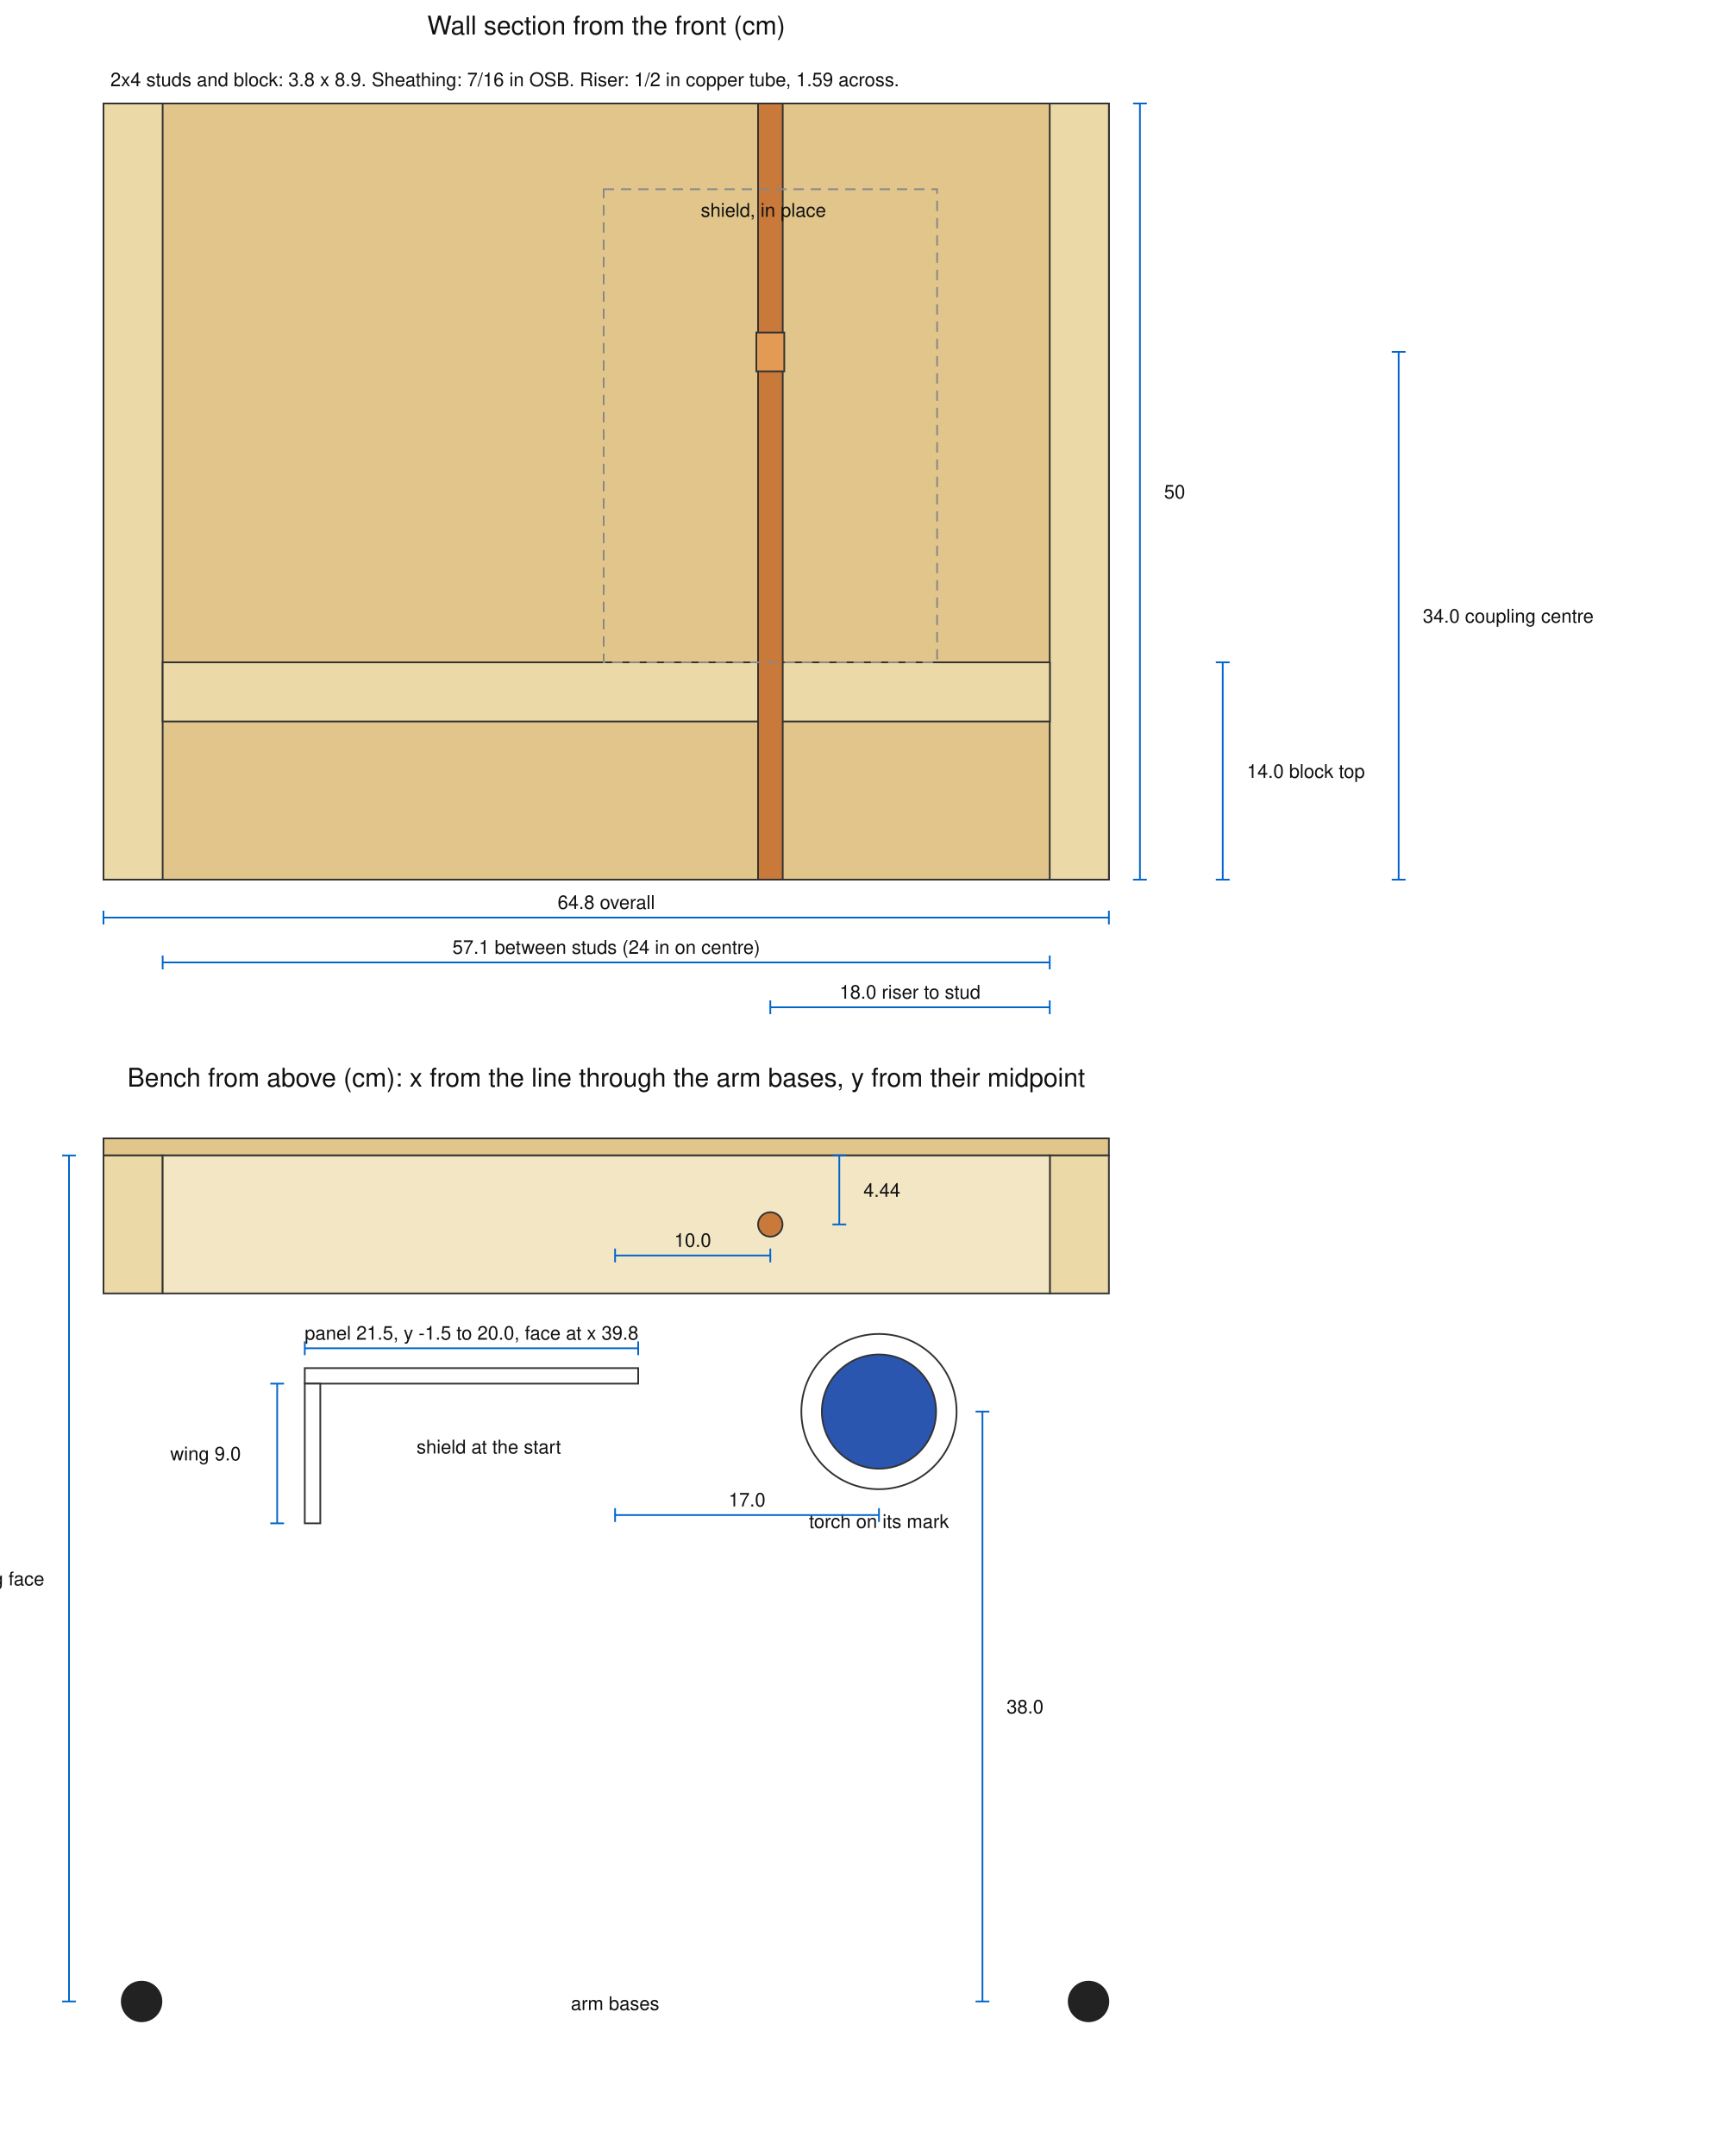
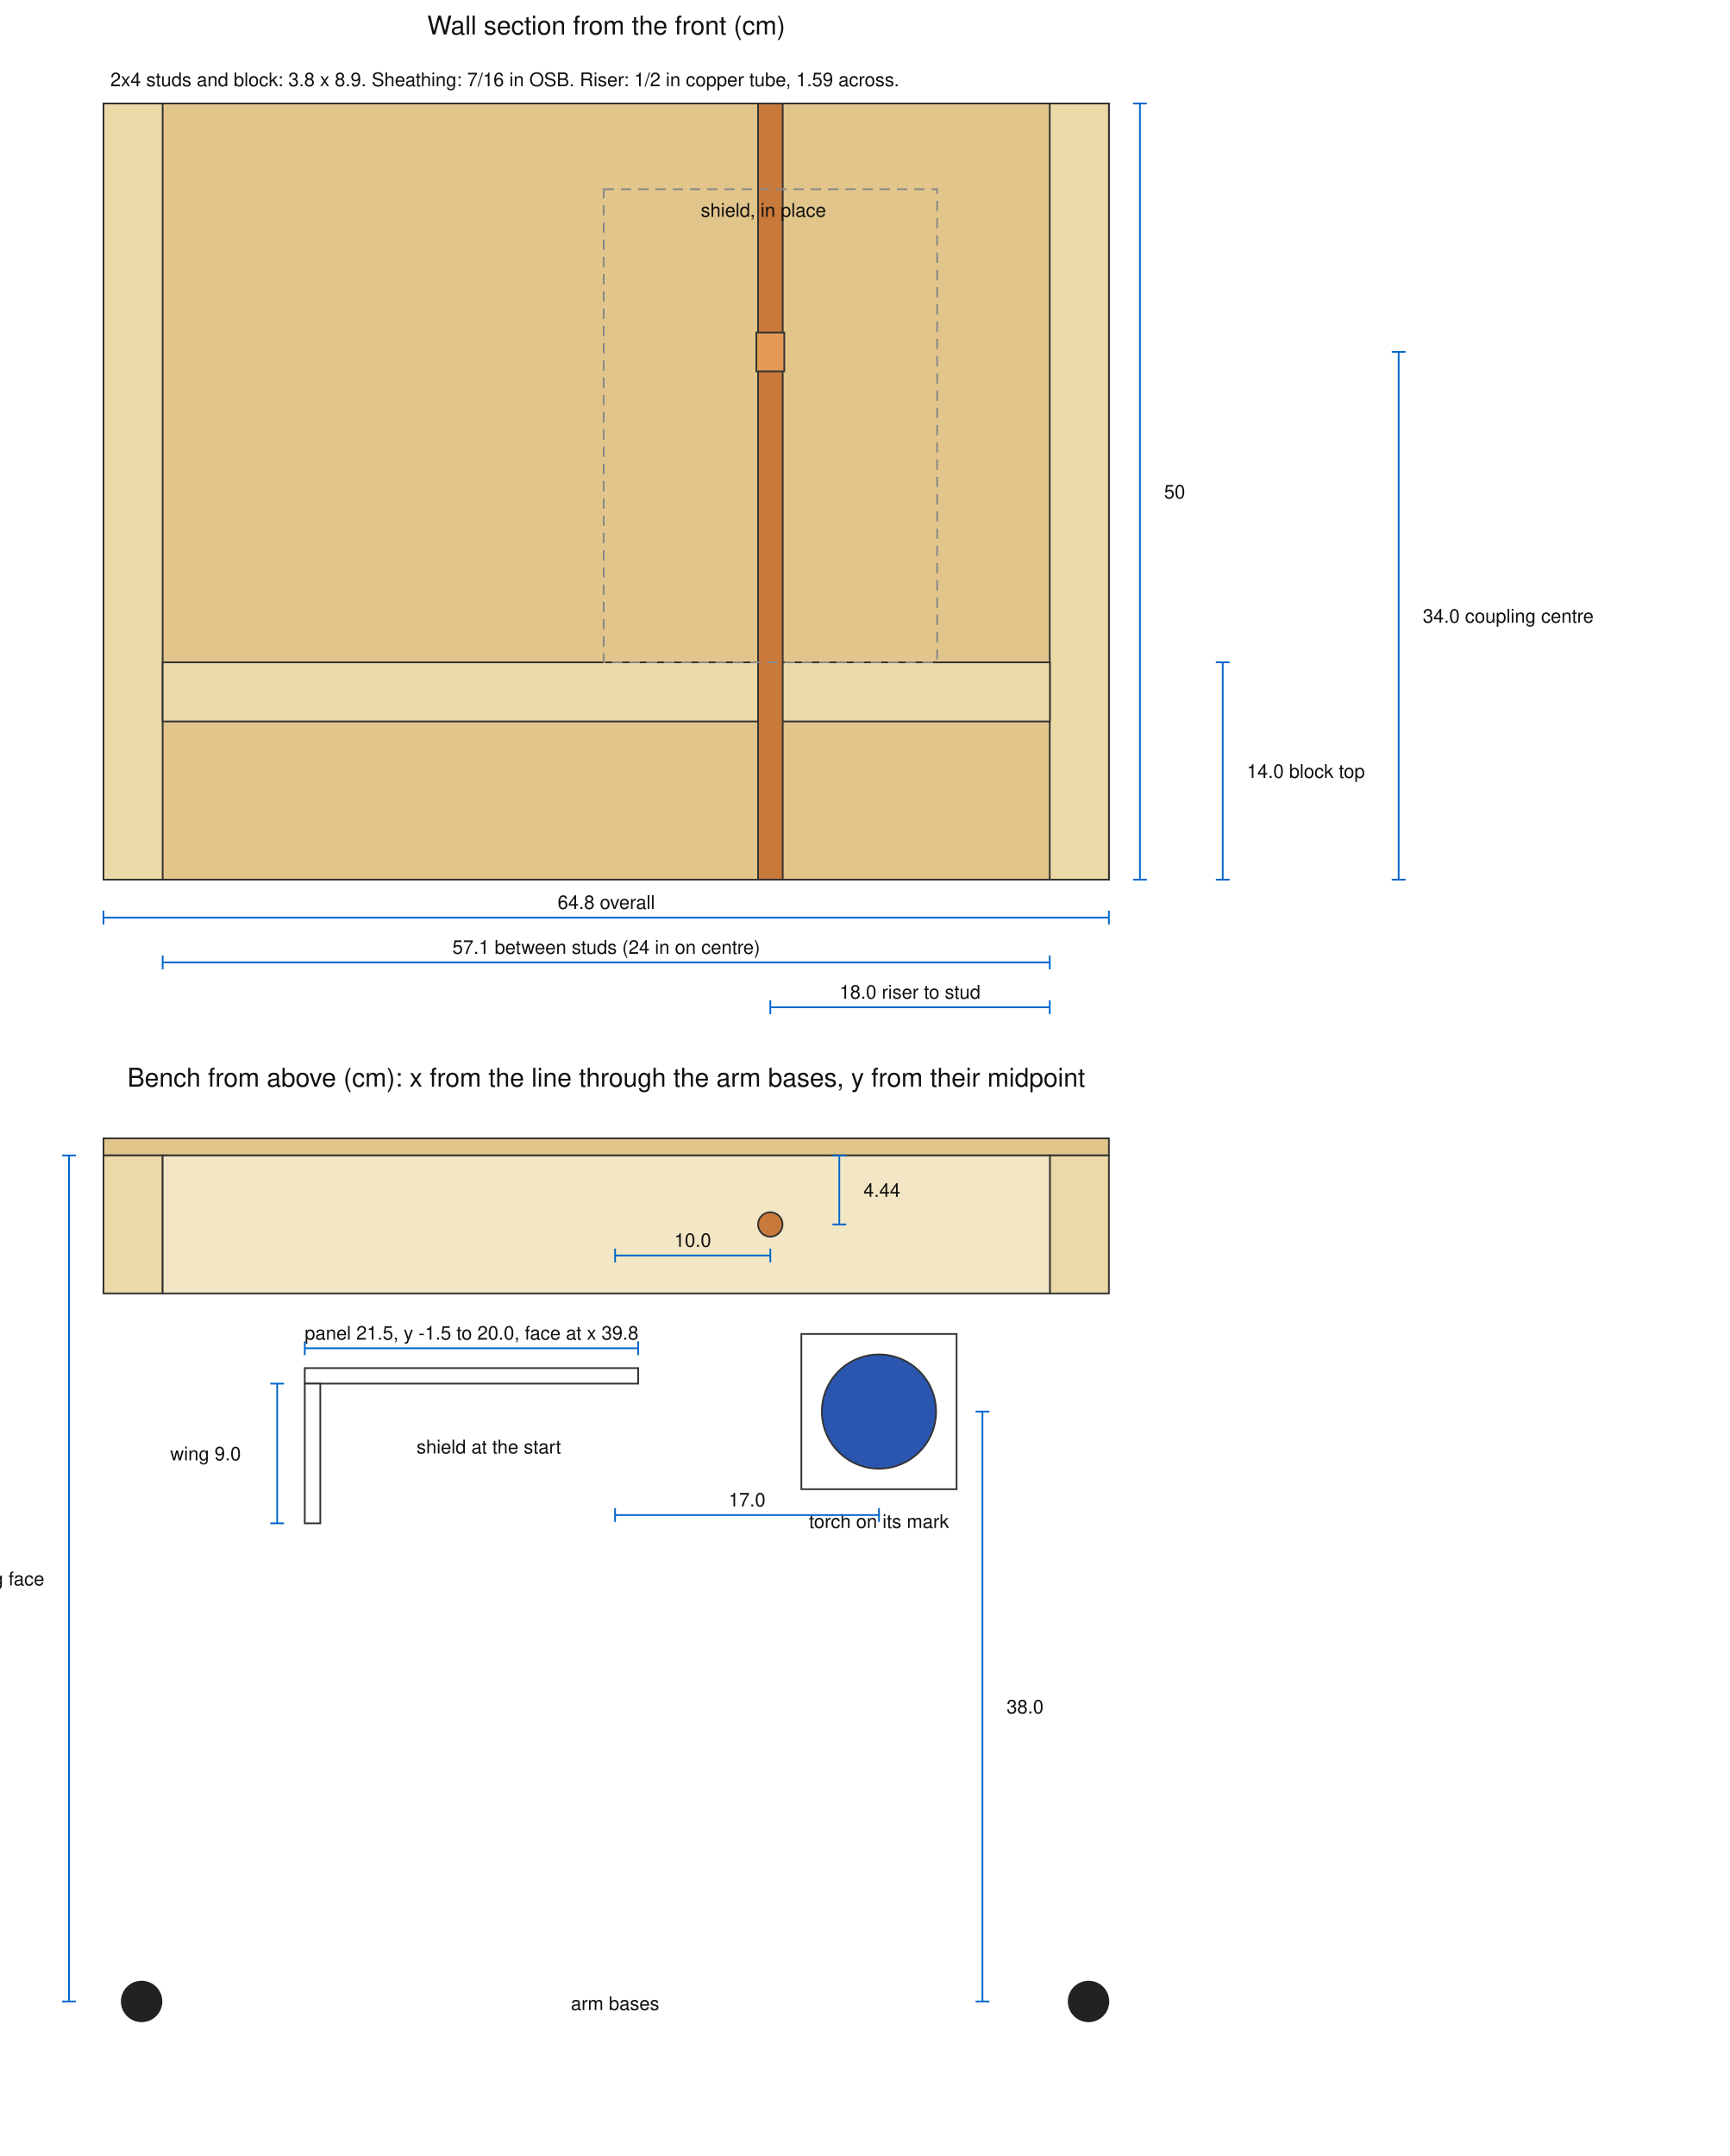
<svg xmlns="http://www.w3.org/2000/svg" width="1003" height="1250" viewBox="0 0 1003 1250">
  <rect width="100%" height="100%" fill="#fff" />
  <text x="351.5" y="20.0" font-family="Helvetica, Arial, sans-serif" font-size="15" text-anchor="middle" fill="#111">Wall section from the front (cm)</text>
  <rect x="60.0" y="60.0" width="582.9" height="450.0" fill="#e2c58a" stroke="#333" stroke-width="1" />
  <rect x="60.0" y="60.0" width="34.3" height="450.0" fill="#ecd9a8" stroke="#333" stroke-width="1" />
  <rect x="608.6" y="60.0" width="34.3" height="450.0" fill="#ecd9a8" stroke="#333" stroke-width="1" />
  <rect x="94.3" y="384.0" width="514.4" height="34.3" fill="#ecd9a8" stroke="#333" stroke-width="1" />
  <rect x="439.5" y="60.0" width="14.3" height="450.0" fill="#c9793a" stroke="#333" stroke-width="1" />
  <rect x="438.5" y="192.8" width="16.2" height="22.5" fill="#e39a55" stroke="#333" stroke-width="1" />
  <rect x="350.0" y="109.7" width="193.3" height="274.3" fill="none" stroke="#888" stroke-width="1" stroke-dasharray="6 4" />
  <text x="442.6" y="125.7" font-family="Helvetica, Arial, sans-serif" font-size="11" text-anchor="middle" fill="#111">shield, in place</text>
  <line x1="60.0" y1="532.0" x2="642.9" y2="532.0" stroke="#06c" />
  <line x1="60.0" y1="528.0" x2="60.0" y2="536.0" stroke="#06c" />
  <line x1="642.9" y1="528.0" x2="642.9" y2="536.0" stroke="#06c" />
  <text x="351.5" y="527.0" font-family="Helvetica, Arial, sans-serif" font-size="11" text-anchor="middle" fill="#111">64.8 overall</text>
  <line x1="94.3" y1="558.0" x2="608.6" y2="558.0" stroke="#06c" />
  <line x1="94.3" y1="554.0" x2="94.3" y2="562.0" stroke="#06c" />
  <line x1="608.6" y1="554.0" x2="608.6" y2="562.0" stroke="#06c" />
  <text x="351.5" y="553.0" font-family="Helvetica, Arial, sans-serif" font-size="11" text-anchor="middle" fill="#111">57.1 between studs (24 in on centre)</text>
  <line x1="446.6" y1="584.0" x2="608.6" y2="584.0" stroke="#06c" />
  <line x1="446.6" y1="580.0" x2="446.6" y2="588.0" stroke="#06c" />
  <line x1="608.6" y1="580.0" x2="608.6" y2="588.0" stroke="#06c" />
  <text x="527.6" y="579.0" font-family="Helvetica, Arial, sans-serif" font-size="11" text-anchor="middle" fill="#111">18.0 riser to stud</text>
  <line x1="660.9" y1="510.0" x2="660.9" y2="60.0" stroke="#06c" />
  <line x1="656.9" y1="510.0" x2="664.9" y2="510.0" stroke="#06c" />
  <line x1="656.9" y1="60.0" x2="664.9" y2="60.0" stroke="#06c" />
  <text x="674.9" y="289.0" font-family="Helvetica, Arial, sans-serif" font-size="11" text-anchor="start" fill="#111">50</text>
  <line x1="708.9" y1="510.0" x2="708.9" y2="384.0" stroke="#06c" />
  <line x1="704.9" y1="510.0" x2="712.9" y2="510.0" stroke="#06c" />
  <line x1="704.9" y1="384.0" x2="712.9" y2="384.0" stroke="#06c" />
  <text x="722.9" y="451.0" font-family="Helvetica, Arial, sans-serif" font-size="11" text-anchor="start" fill="#111">14.0 block top</text>
  <line x1="810.9" y1="510.0" x2="810.9" y2="204.0" stroke="#06c" />
  <line x1="806.9" y1="510.0" x2="814.9" y2="510.0" stroke="#06c" />
  <line x1="806.9" y1="204.0" x2="814.9" y2="204.0" stroke="#06c" />
  <text x="824.9" y="361.0" font-family="Helvetica, Arial, sans-serif" font-size="11" text-anchor="start" fill="#111">34.0 coupling centre</text>
  <text x="64.0" y="50.0" font-family="Helvetica, Arial, sans-serif" font-size="11" text-anchor="start" fill="#111">2x4 studs and block: 3.8 x 8.9. Sheathing: 7/16 in OSB. Riser: 1/2 in copper tube, 1.59 across.</text>
  <text x="351.5" y="630.0" font-family="Helvetica, Arial, sans-serif" font-size="15" text-anchor="middle" fill="#111">Bench from above (cm): x from the line through the arm bases, y from their midpoint</text>
  <rect x="60.0" y="660.0" width="582.9" height="9.9" fill="#e2c58a" stroke="#333" stroke-width="1" />
  <rect x="60.0" y="669.9" width="34.3" height="80.0" fill="#ecd9a8" stroke="#333" stroke-width="1" />
  <rect x="608.6" y="669.9" width="34.3" height="80.0" fill="#ecd9a8" stroke="#333" stroke-width="1" />
  <rect x="94.3" y="669.9" width="514.4" height="80.0" fill="#f3e6c4" stroke="#333" stroke-width="1" />
  <circle cx="446.6" cy="709.9" r="7.1" fill="#c9793a" stroke="#333" />
  <rect x="176.7" y="793.2" width="193.3" height="9.0" fill="#fff" stroke="#333" stroke-width="1" />
  <rect x="176.7" y="802.2" width="9.0" height="81.0" fill="#fff" stroke="#333" stroke-width="1" />
  <text x="283.4" y="842.7" font-family="Helvetica, Arial, sans-serif" font-size="11" text-anchor="middle" fill="#111">shield at the start</text>
-   <circle cx="509.6" cy="818.4" r="45.0" fill="#fff" stroke="#333" />
+   <rect x="464.6" y="773.4" width="90.0" height="90.0" fill="#fff" stroke="#333" stroke-width="1" />
  <circle cx="509.6" cy="818.4" r="33.1" fill="#2a56b0" stroke="#333" />
  <text x="509.6" y="885.9" font-family="Helvetica, Arial, sans-serif" font-size="11" text-anchor="middle" fill="#111">torch on its mark</text>
  <circle cx="82.1" cy="1160.4" r="12" fill="#222" />
  <circle cx="631.1" cy="1160.4" r="12" fill="#222" />
  <text x="356.6" y="1165.4" font-family="Helvetica, Arial, sans-serif" font-size="11" text-anchor="middle" fill="#111">arm bases</text>
  <line x1="40.0" y1="1160.4" x2="40.0" y2="669.9" stroke="#06c" />
  <line x1="36.0" y1="1160.4" x2="44.0" y2="1160.4" stroke="#06c" />
  <line x1="36.0" y1="669.9" x2="44.0" y2="669.9" stroke="#06c" />
  <text x="-70.0" y="919.2" font-family="Helvetica, Arial, sans-serif" font-size="11" text-anchor="start" fill="#111">54.5 sheathing face</text>
  <line x1="486.6" y1="709.9" x2="486.6" y2="669.9" stroke="#06c" />
  <line x1="482.6" y1="709.9" x2="490.6" y2="709.9" stroke="#06c" />
  <line x1="482.6" y1="669.9" x2="490.6" y2="669.9" stroke="#06c" />
  <text x="500.6" y="693.9" font-family="Helvetica, Arial, sans-serif" font-size="11" text-anchor="start" fill="#111">4.44</text>
  <line x1="569.6" y1="1160.4" x2="569.6" y2="818.4" stroke="#06c" />
  <line x1="565.6" y1="1160.4" x2="573.6" y2="1160.4" stroke="#06c" />
  <line x1="565.6" y1="818.4" x2="573.6" y2="818.4" stroke="#06c" />
  <text x="583.6" y="993.4" font-family="Helvetica, Arial, sans-serif" font-size="11" text-anchor="start" fill="#111">38.0</text>
  <line x1="356.6" y1="727.9" x2="446.6" y2="727.9" stroke="#06c" />
  <line x1="356.6" y1="723.9" x2="356.6" y2="731.9" stroke="#06c" />
  <line x1="446.6" y1="723.9" x2="446.6" y2="731.9" stroke="#06c" />
  <text x="401.6" y="722.9" font-family="Helvetica, Arial, sans-serif" font-size="11" text-anchor="middle" fill="#111">10.0</text>
  <line x1="356.6" y1="878.4" x2="509.6" y2="878.4" stroke="#06c" />
  <line x1="356.6" y1="874.4" x2="356.6" y2="882.4" stroke="#06c" />
  <line x1="509.6" y1="874.4" x2="509.6" y2="882.4" stroke="#06c" />
  <text x="433.1" y="873.4" font-family="Helvetica, Arial, sans-serif" font-size="11" text-anchor="middle" fill="#111">17.0</text>
  <line x1="176.7" y1="781.7" x2="370.0" y2="781.7" stroke="#06c" />
  <line x1="176.7" y1="777.7" x2="176.7" y2="785.7" stroke="#06c" />
  <line x1="370.0" y1="777.7" x2="370.0" y2="785.7" stroke="#06c" />
  <text x="273.4" y="776.7" font-family="Helvetica, Arial, sans-serif" font-size="11" text-anchor="middle" fill="#111">panel 21.5, y -1.5 to 20.0, face at x 39.8</text>
  <line x1="160.7" y1="802.2" x2="160.7" y2="883.2" stroke="#06c" />
  <line x1="156.7" y1="802.2" x2="164.7" y2="802.2" stroke="#06c" />
  <line x1="156.7" y1="883.2" x2="164.7" y2="883.2" stroke="#06c" />
  <text x="98.7" y="846.7" font-family="Helvetica, Arial, sans-serif" font-size="11" text-anchor="start" fill="#111">wing 9.0</text>
</svg>
